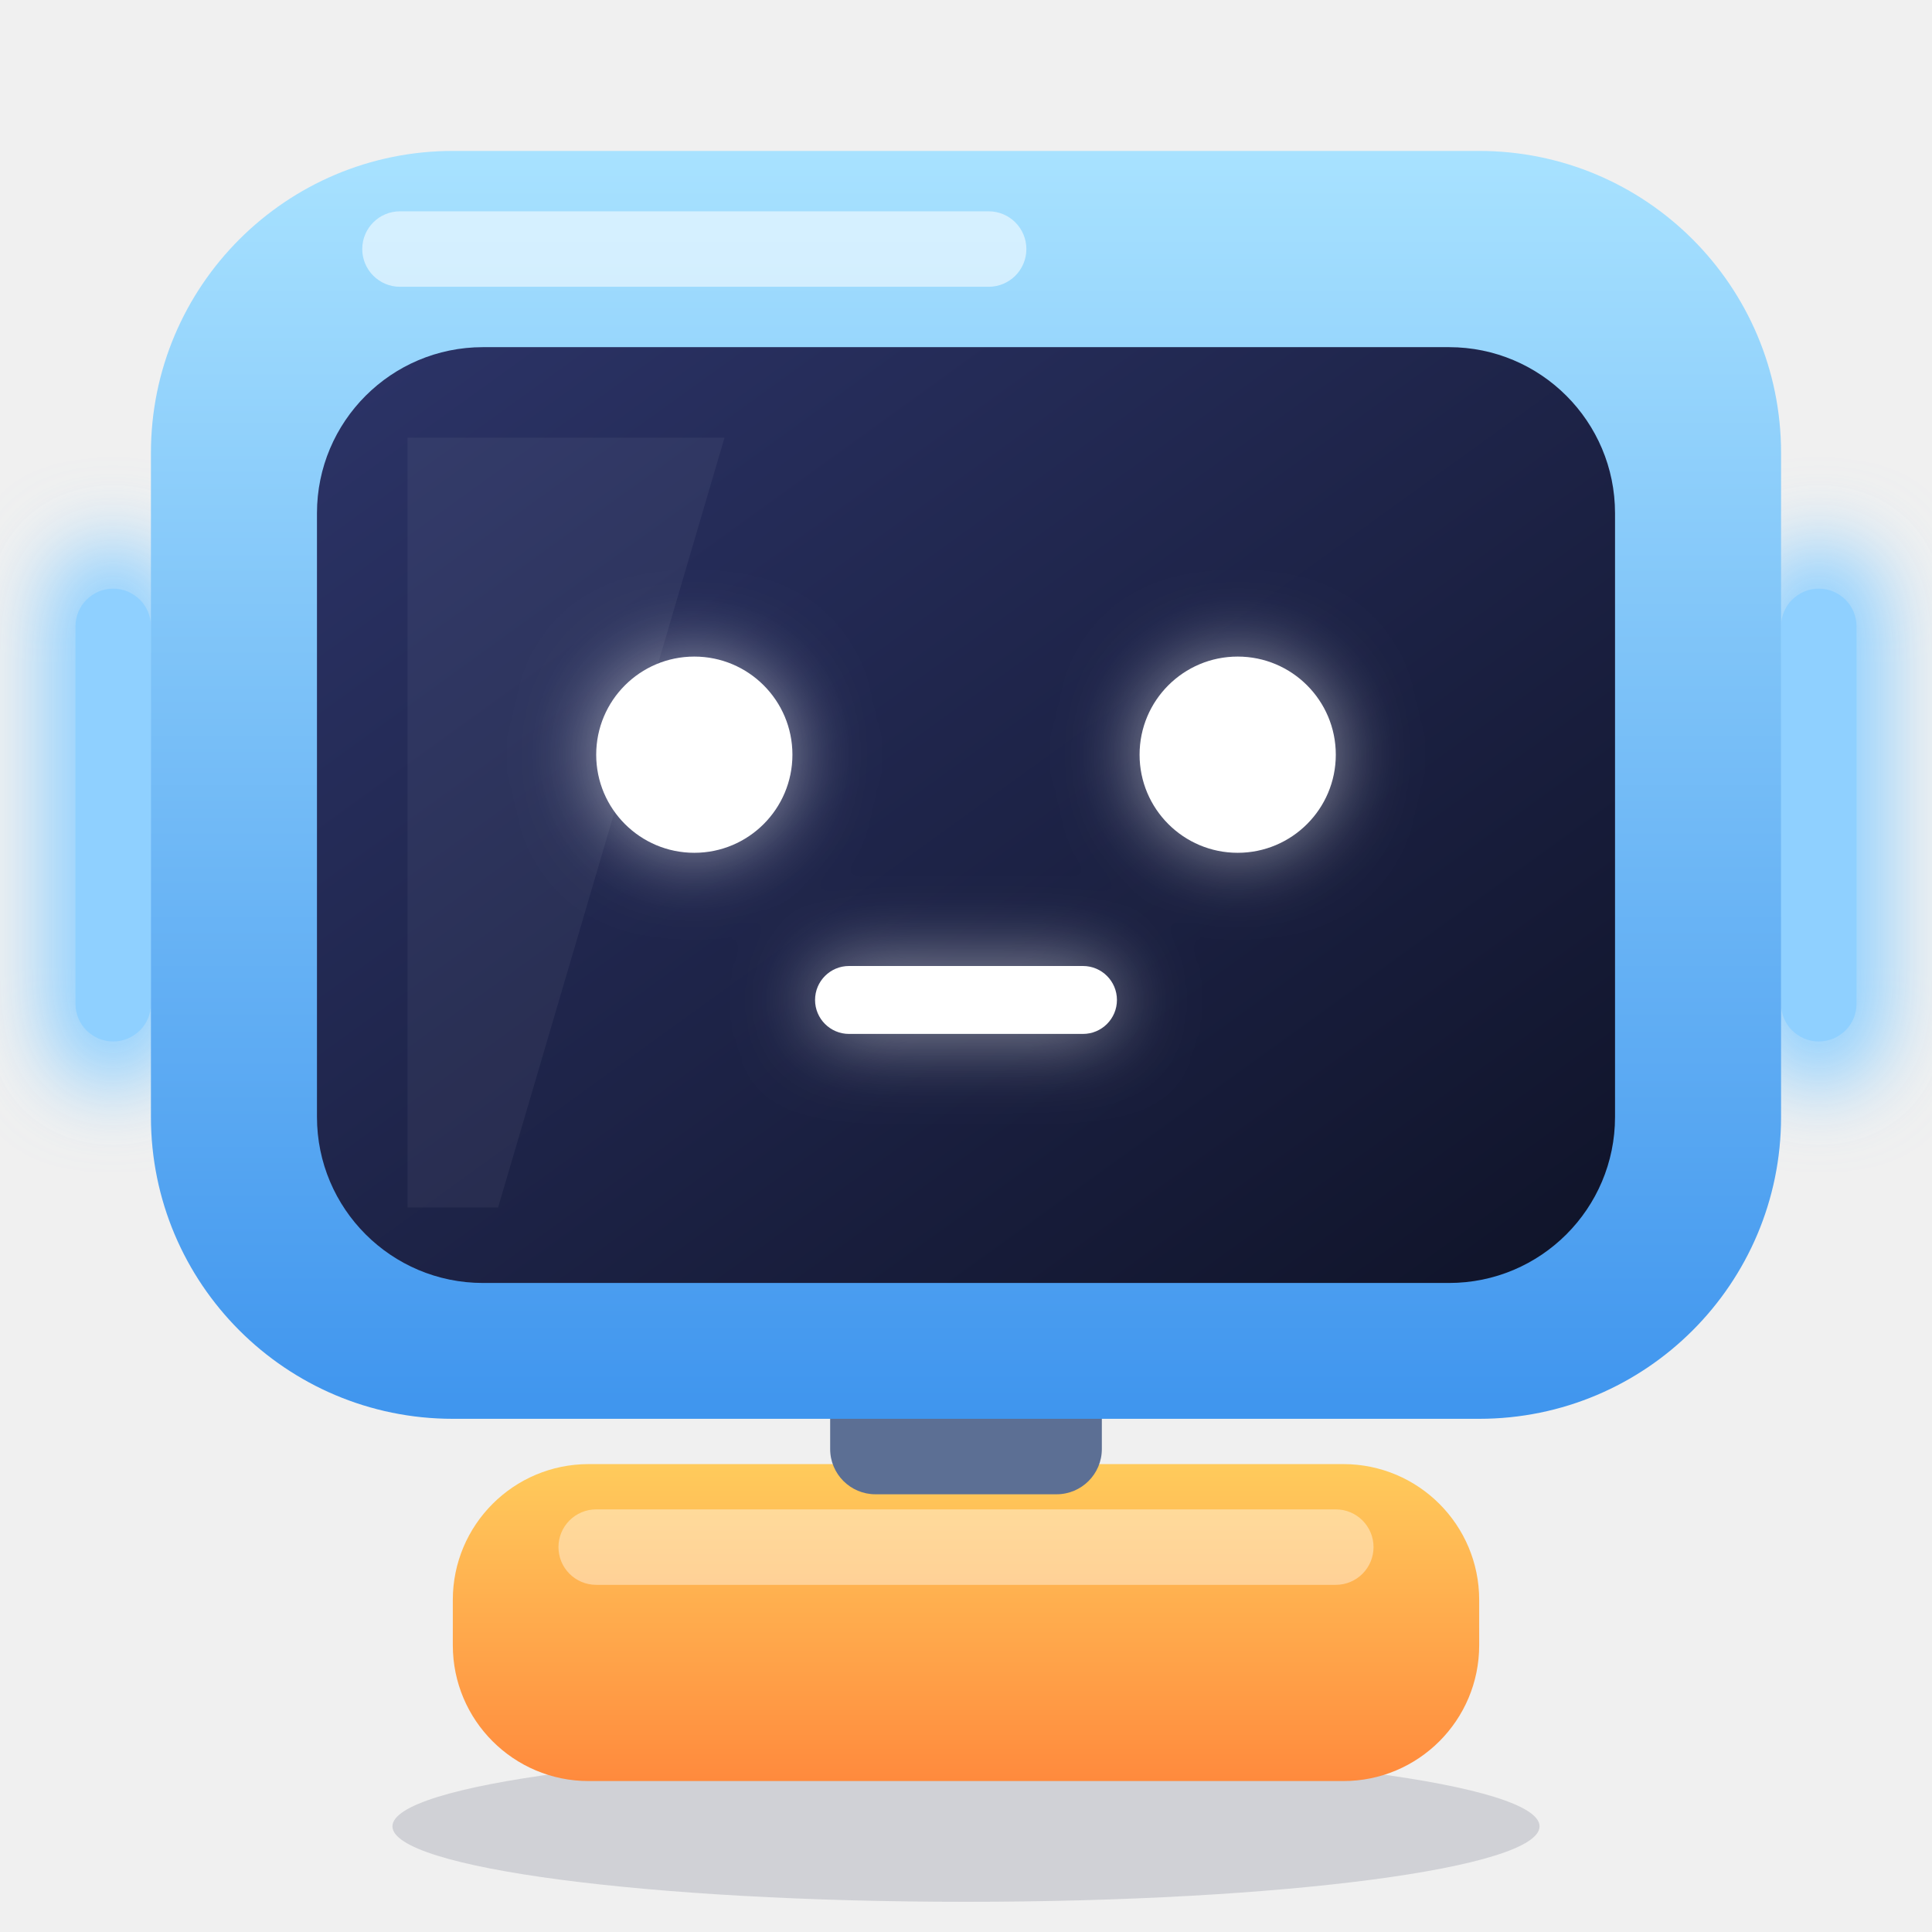
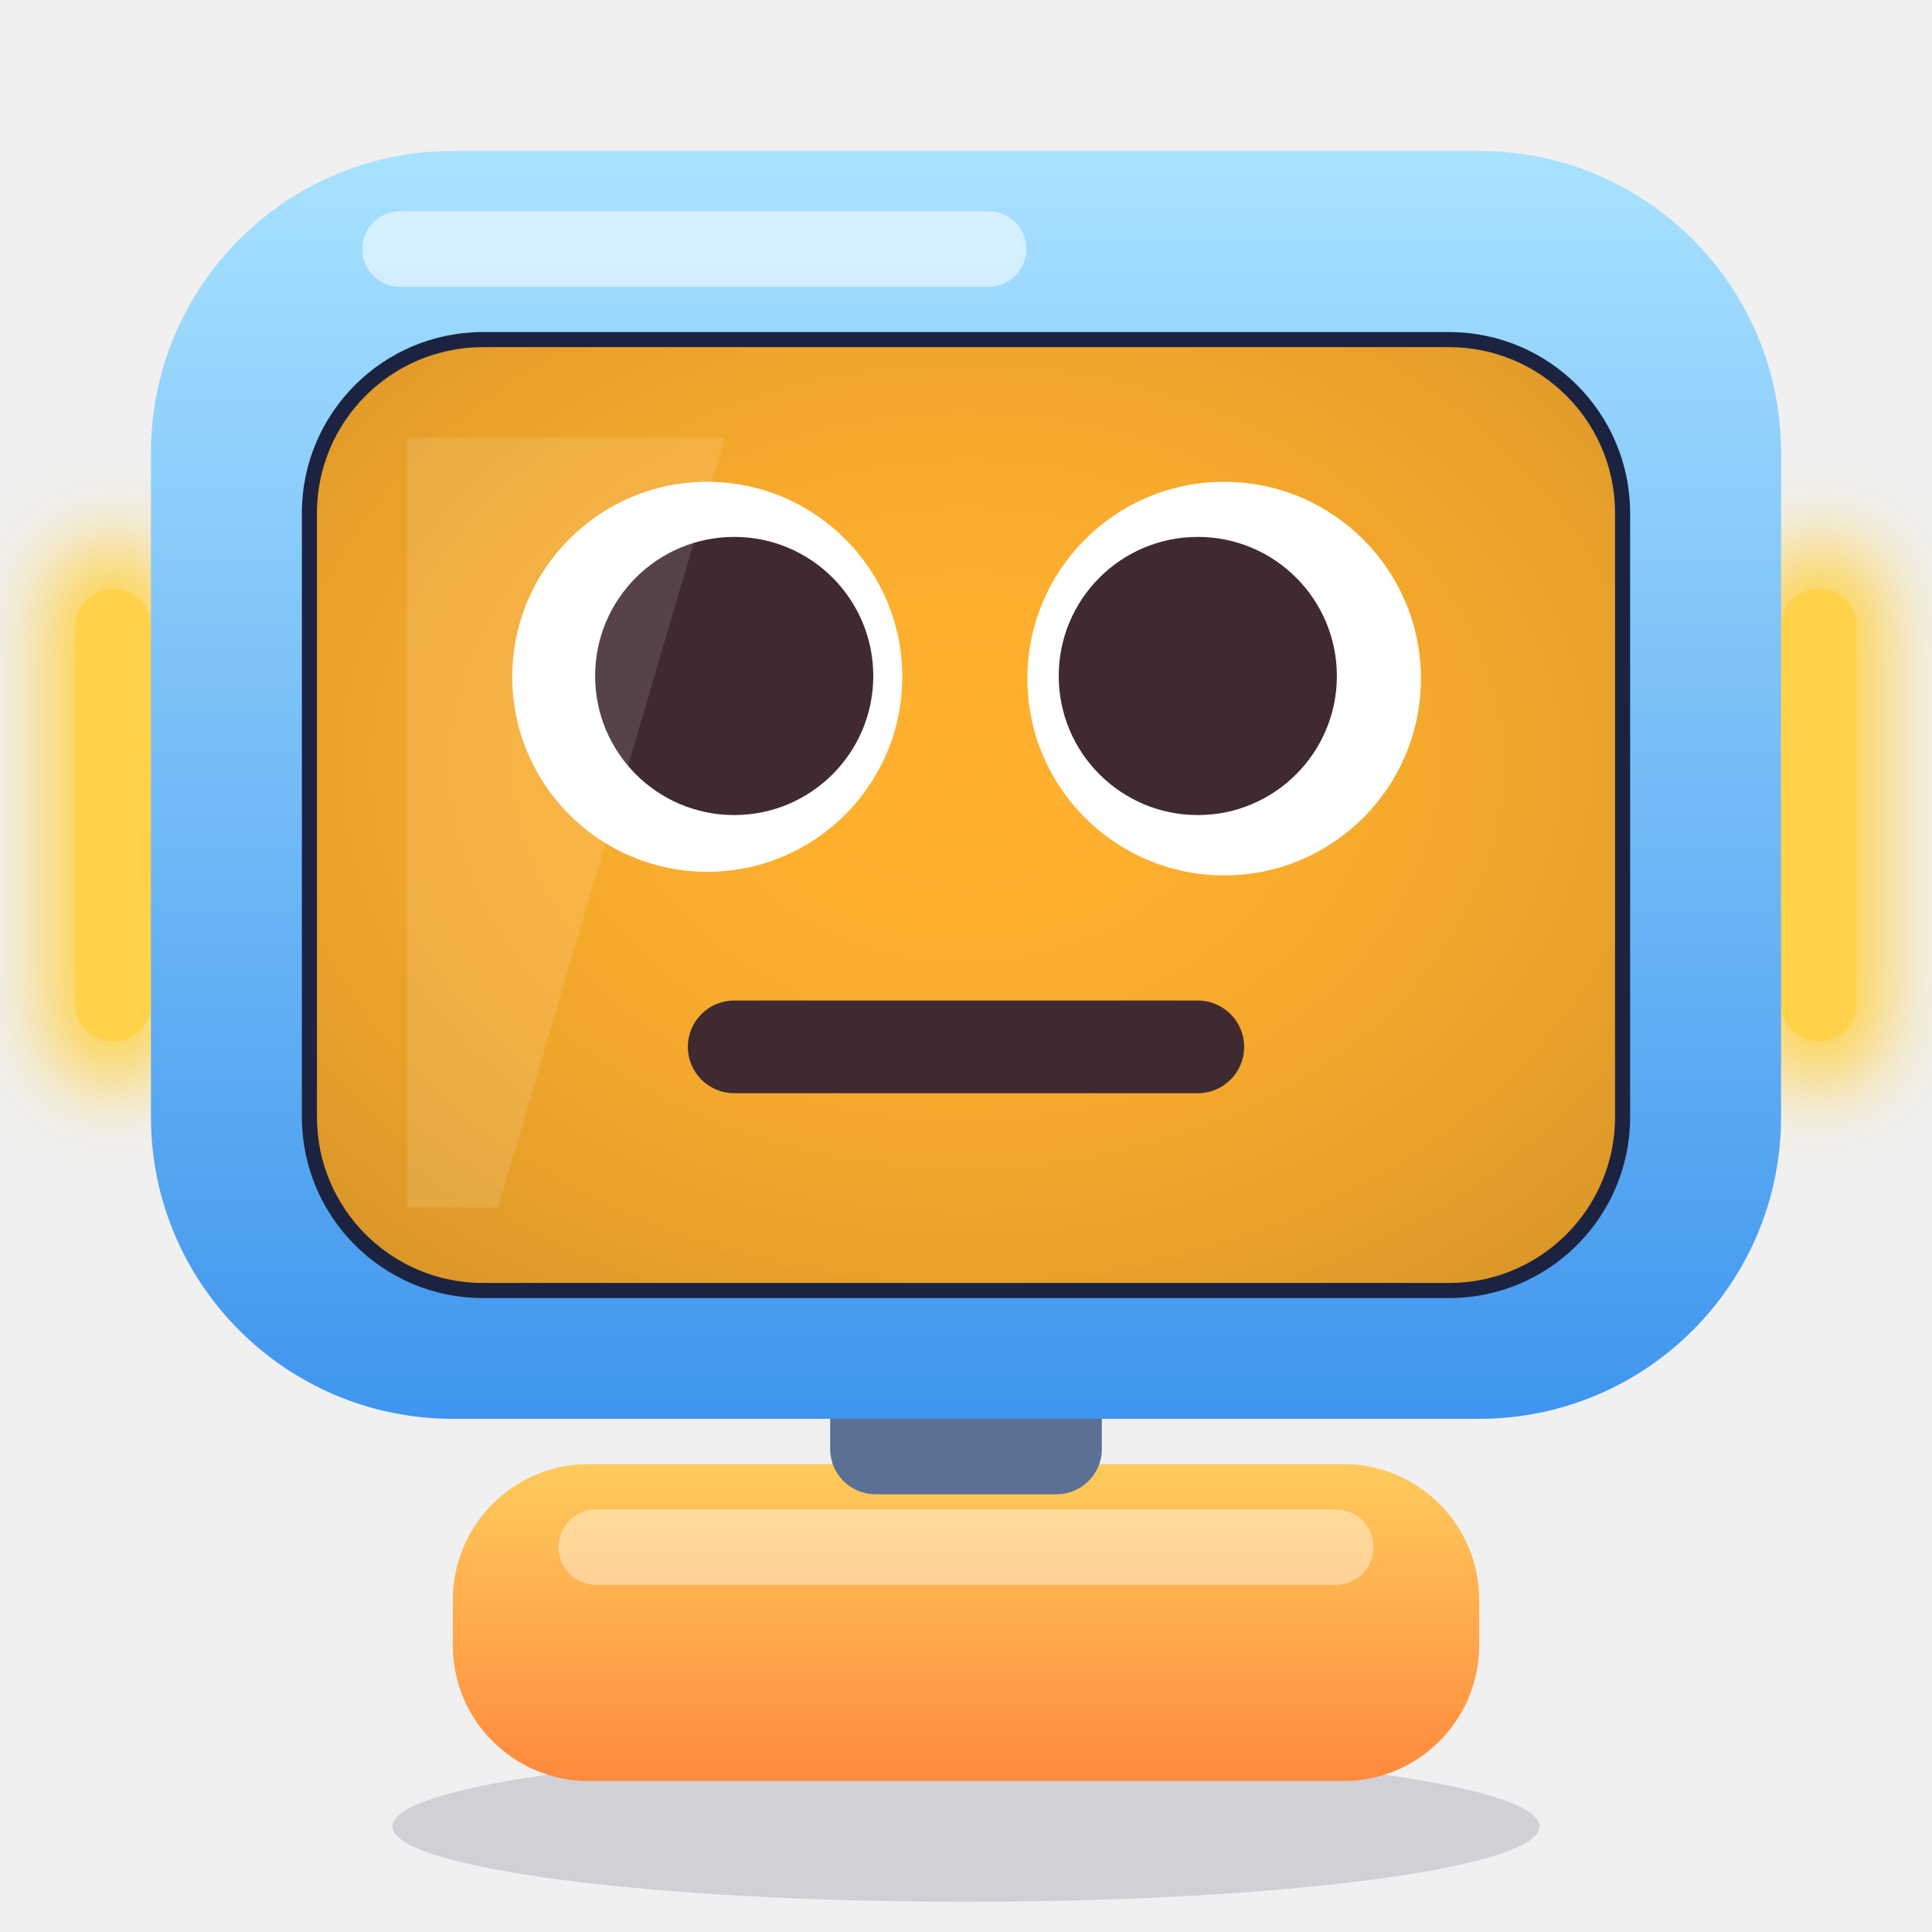
<svg xmlns="http://www.w3.org/2000/svg" viewBox="0 0 128 128">
  <defs>
    <linearGradient id="shell" x1="0" y1="0" x2="0" y2="1">
      <stop offset="0" stop-color="#a8e2ff" />
      <stop offset="1" stop-color="#3f95ee" />
-     </linearGradient>
-     <linearGradient id="screen" x1="0" y1="0" x2="1" y2="1">
-       <stop offset="0" stop-color="#2c3468" />
-       <stop offset="1" stop-color="#0f1328" />
    </linearGradient>
    <linearGradient id="base" x1="0" y1="0" x2="0" y2="1">
      <stop offset="0" stop-color="#ffcb5c" />
      <stop offset="1" stop-color="#ff8a3d" />
    </linearGradient>
    <filter id="glow" x="-1" y="-1" width="3" height="3">
      <feGaussianBlur stdDeviation="2.5" />
    </filter>
+     <clipPath id="screen-shape" clipPathUnits="userSpaceOnUse">
+       <rect x="21" y="23" width="86" height="62" rx="11" />
+     </clipPath>
  </defs>
  <ellipse cx="64" cy="121" rx="38" ry="5" fill="#1b2340" opacity=".15" />
  <rect x="30" y="97" width="68" height="21" rx="9" fill="url(#base)" />
  <rect x="37" y="100" width="54" height="5" rx="2.5" fill="#fff" opacity=".4" />
  <rect x="55" y="88" width="18" height="11" rx="3" fill="#5c6f94" />
-   <rect x="3" y="36" width="9" height="36" rx="4.5" fill="#8fd0ff" filter="url(#glow)" />
-   <rect x="116" y="36" width="9" height="36" rx="4.5" fill="#8fd0ff" filter="url(#glow)" />
-   <rect x="5" y="39" width="5" height="30" rx="2.5" fill="#8fd0ff" />
-   <rect x="118" y="39" width="5" height="30" rx="2.5" fill="#8fd0ff" />
+   <rect x="3" y="36" width="9" height="36" rx="4.5" fill="#ffd24a" filter="url(#glow)" />
+   <rect x="116" y="36" width="9" height="36" rx="4.5" fill="#ffd24a" filter="url(#glow)" />
+   <rect x="5" y="39" width="5" height="30" rx="2.5" fill="#ffd24a" />
+   <rect x="118" y="39" width="5" height="30" rx="2.5" fill="#ffd24a" />
  <rect x="10" y="10" width="108" height="84" rx="20" fill="url(#shell)" />
  <rect x="24" y="14" width="44" height="5" rx="2.5" fill="#fff" opacity=".55" />
-   <rect x="21" y="23" width="86" height="62" rx="11" fill="url(#screen)" />
-   <path d="M27 29 H48 L33 80 H27 Z" fill="#fff" opacity=".05" />
-   <g filter="url(#glow)" opacity=".55">
-     <circle cx="46" cy="50" r="6.5" fill="#fff" />
-     <circle cx="82" cy="50" r="6.5" fill="#fff" />
-     <rect x="54" y="64" width="20" height="4.5" rx="2.25" fill="#fff" />
-   </g>
-   <circle cx="46" cy="50" r="6.5" fill="#fff" />
-   <circle cx="82" cy="50" r="6.5" fill="#fff" />
-   <rect x="54" y="64" width="20" height="4.5" rx="2.25" fill="#fff" />
+   <rect x="20" y="22" width="88" height="64" rx="12" fill="#1b2340" />
+   <svg x="21" y="23" width="86" height="62" viewBox="2 4.5 28 21" preserveAspectRatio="xMidYMid slice" clip-path="url(#screen-shape)">
+     <defs>
+       <radialGradient id="skin" cx="50%" cy="45%" r="75%">
+         <stop offset="0" stop-color="#FFB02E" stop-opacity="0" />
+         <stop offset="1" stop-color="#000" stop-opacity=".18" />
+       </radialGradient>
+     </defs>
+     <rect x="2" y="4.5" width="28" height="21" fill="#FFB02E" />
+     <rect x="2" y="4.5" width="28" height="21" fill="url(#skin)" />
+     <path d="M10.419 16.224C12.742 16.224 14.625 14.341 14.625 12.018C14.625 9.696 12.742 7.812 10.419 7.812C8.096 7.812 6.213 9.696 6.213 12.018C6.213 14.341 8.096 16.224 10.419 16.224Z" fill="white" />
+     <path d="M21.568 16.301C23.912 16.301 25.813 14.401 25.813 12.057C25.813 9.713 23.912 7.812 21.568 7.812C19.224 7.812 17.324 9.713 17.324 12.057C17.324 14.401 19.224 16.301 21.568 16.301Z" fill="white" />
+     <path d="M11 15C12.657 15 14 13.657 14 12C14 10.343 12.657 9 11 9C9.343 9 8 10.343 8 12C8 13.657 9.343 15 11 15Z" fill="#402A32" />
+     <path d="M21 15C22.657 15 24 13.657 24 12C24 10.343 22.657 9 21 9C19.343 9 18 10.343 18 12C18 13.657 19.343 15 21 15Z" fill="#402A32" />
+     <path d="M10 20C10 19.448 10.448 19 11 19H21C21.552 19 22 19.448 22 20C22 20.552 21.552 21 21 21H11C10.448 21 10 20.552 10 20Z" fill="#402A32" />
+   </svg>
+   <path d="M27 29 H48 L33 80 H27 Z" fill="#fff" opacity=".12" />
</svg>
